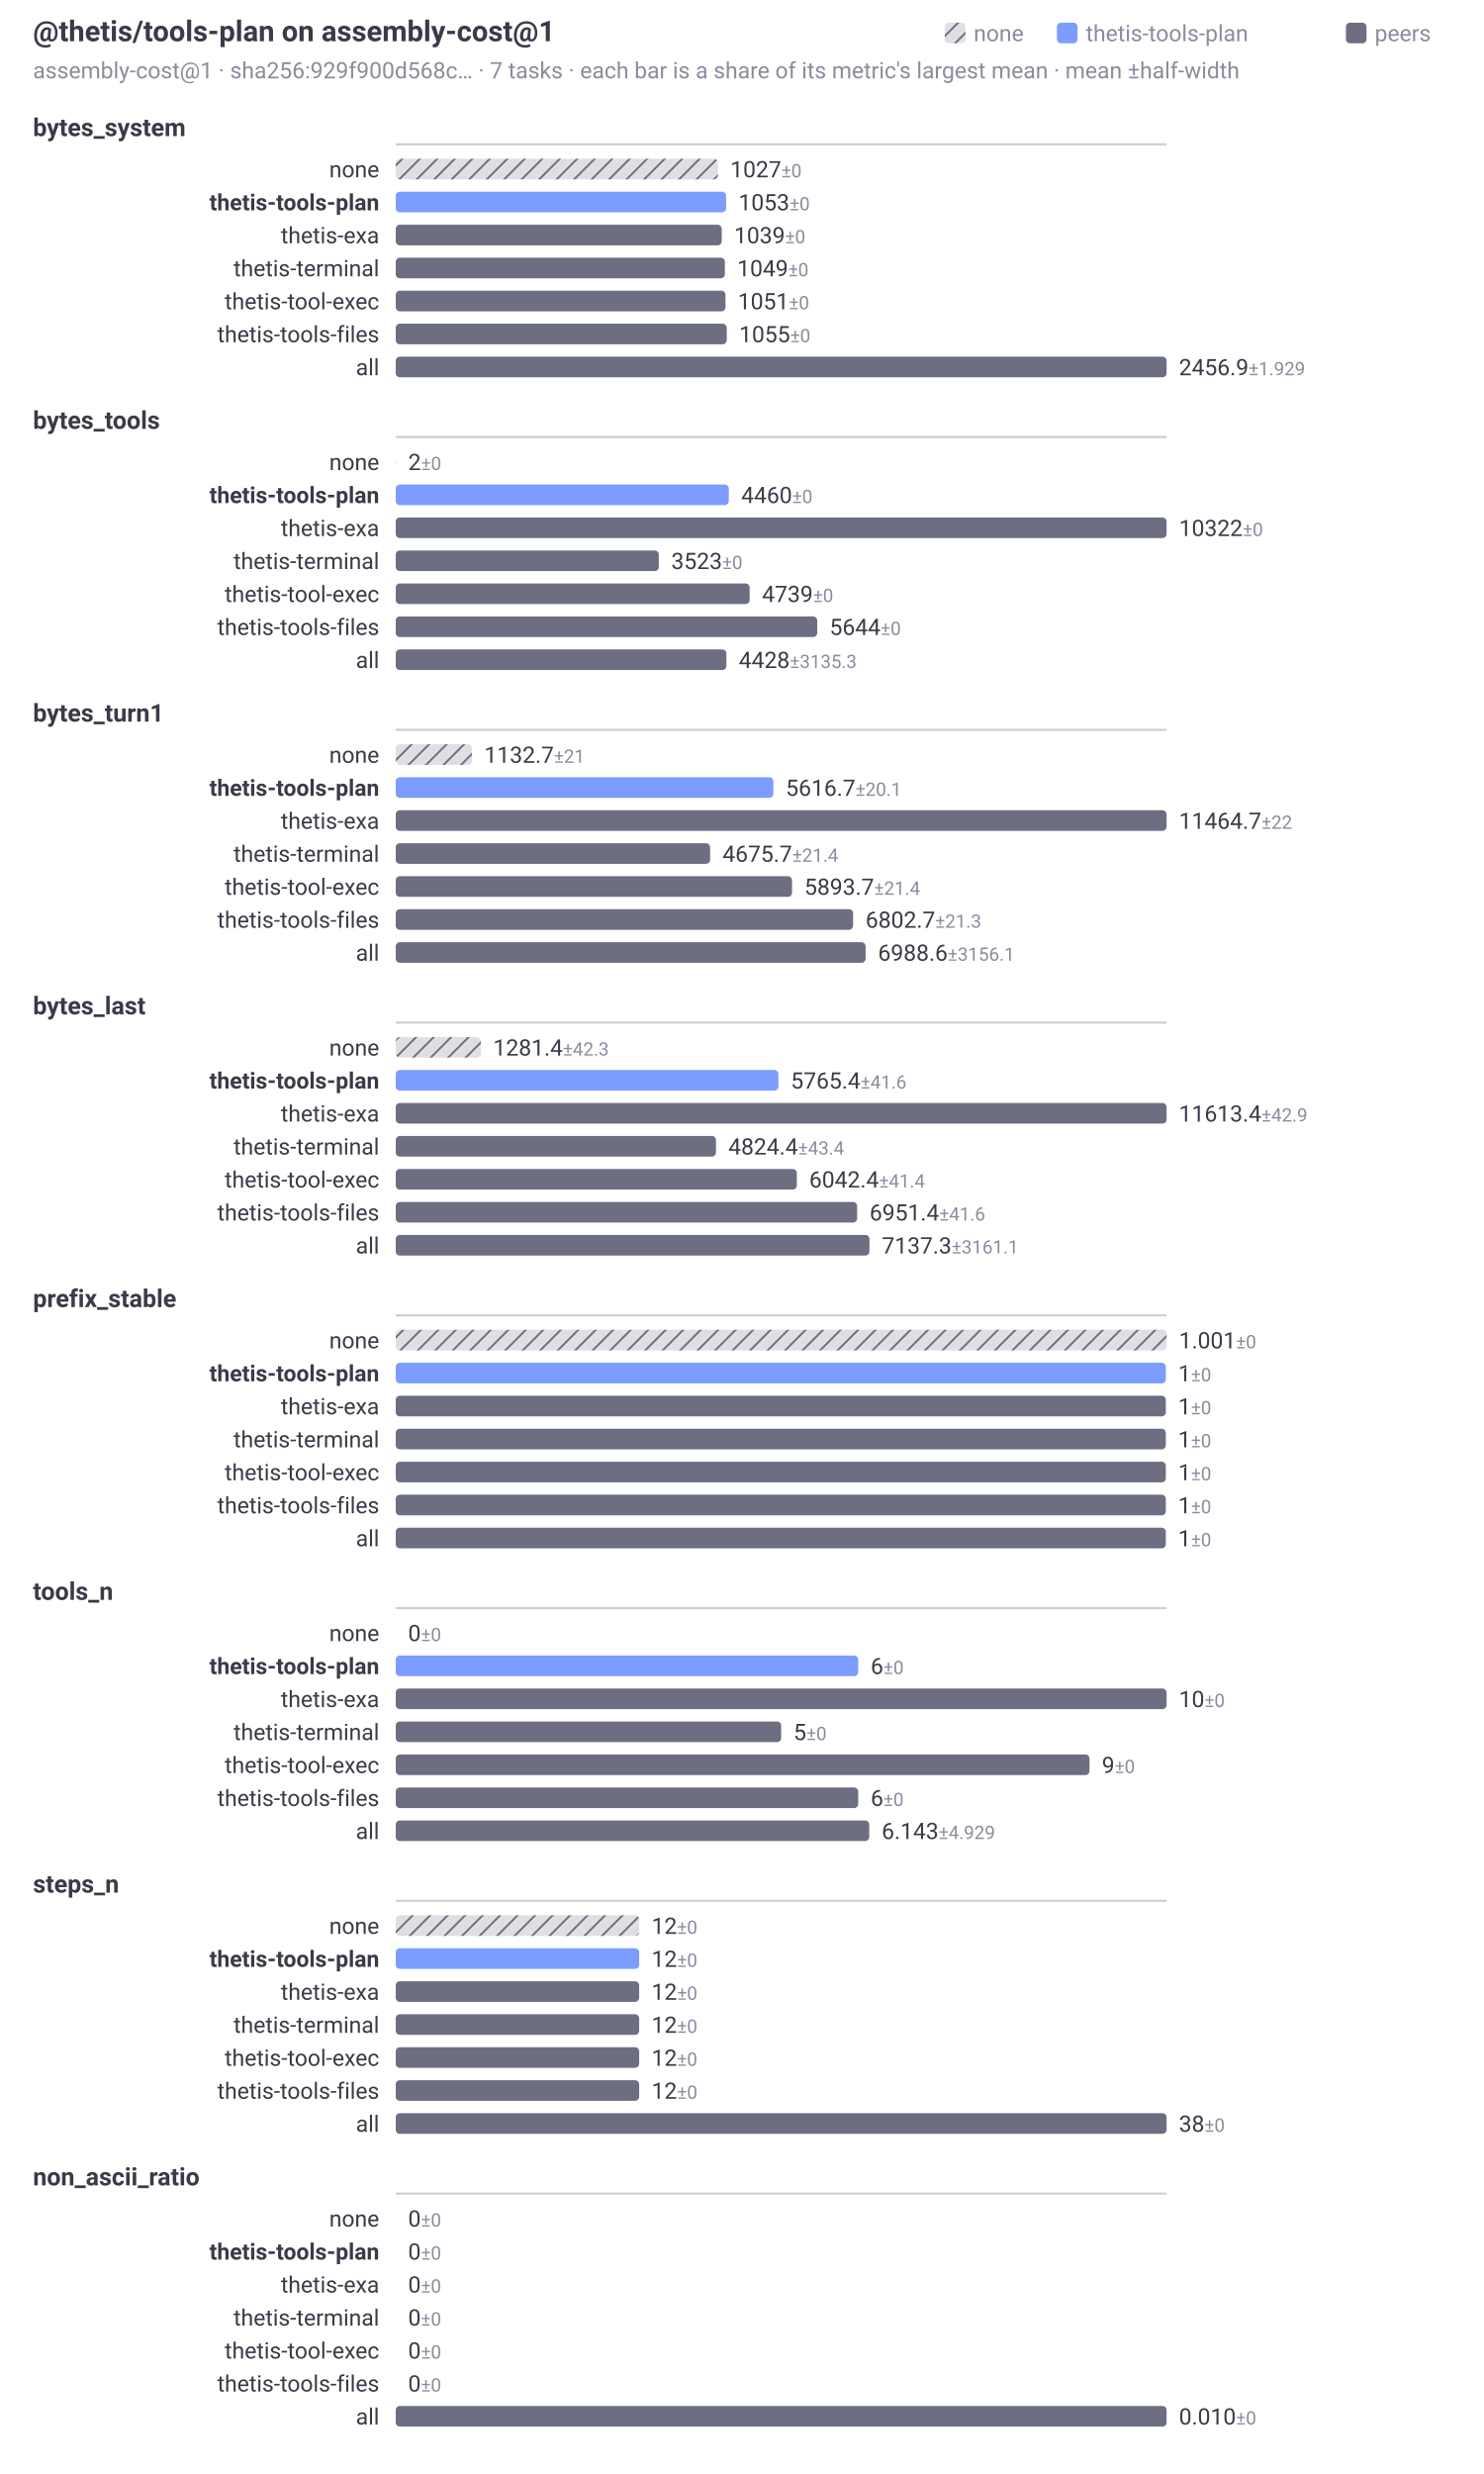
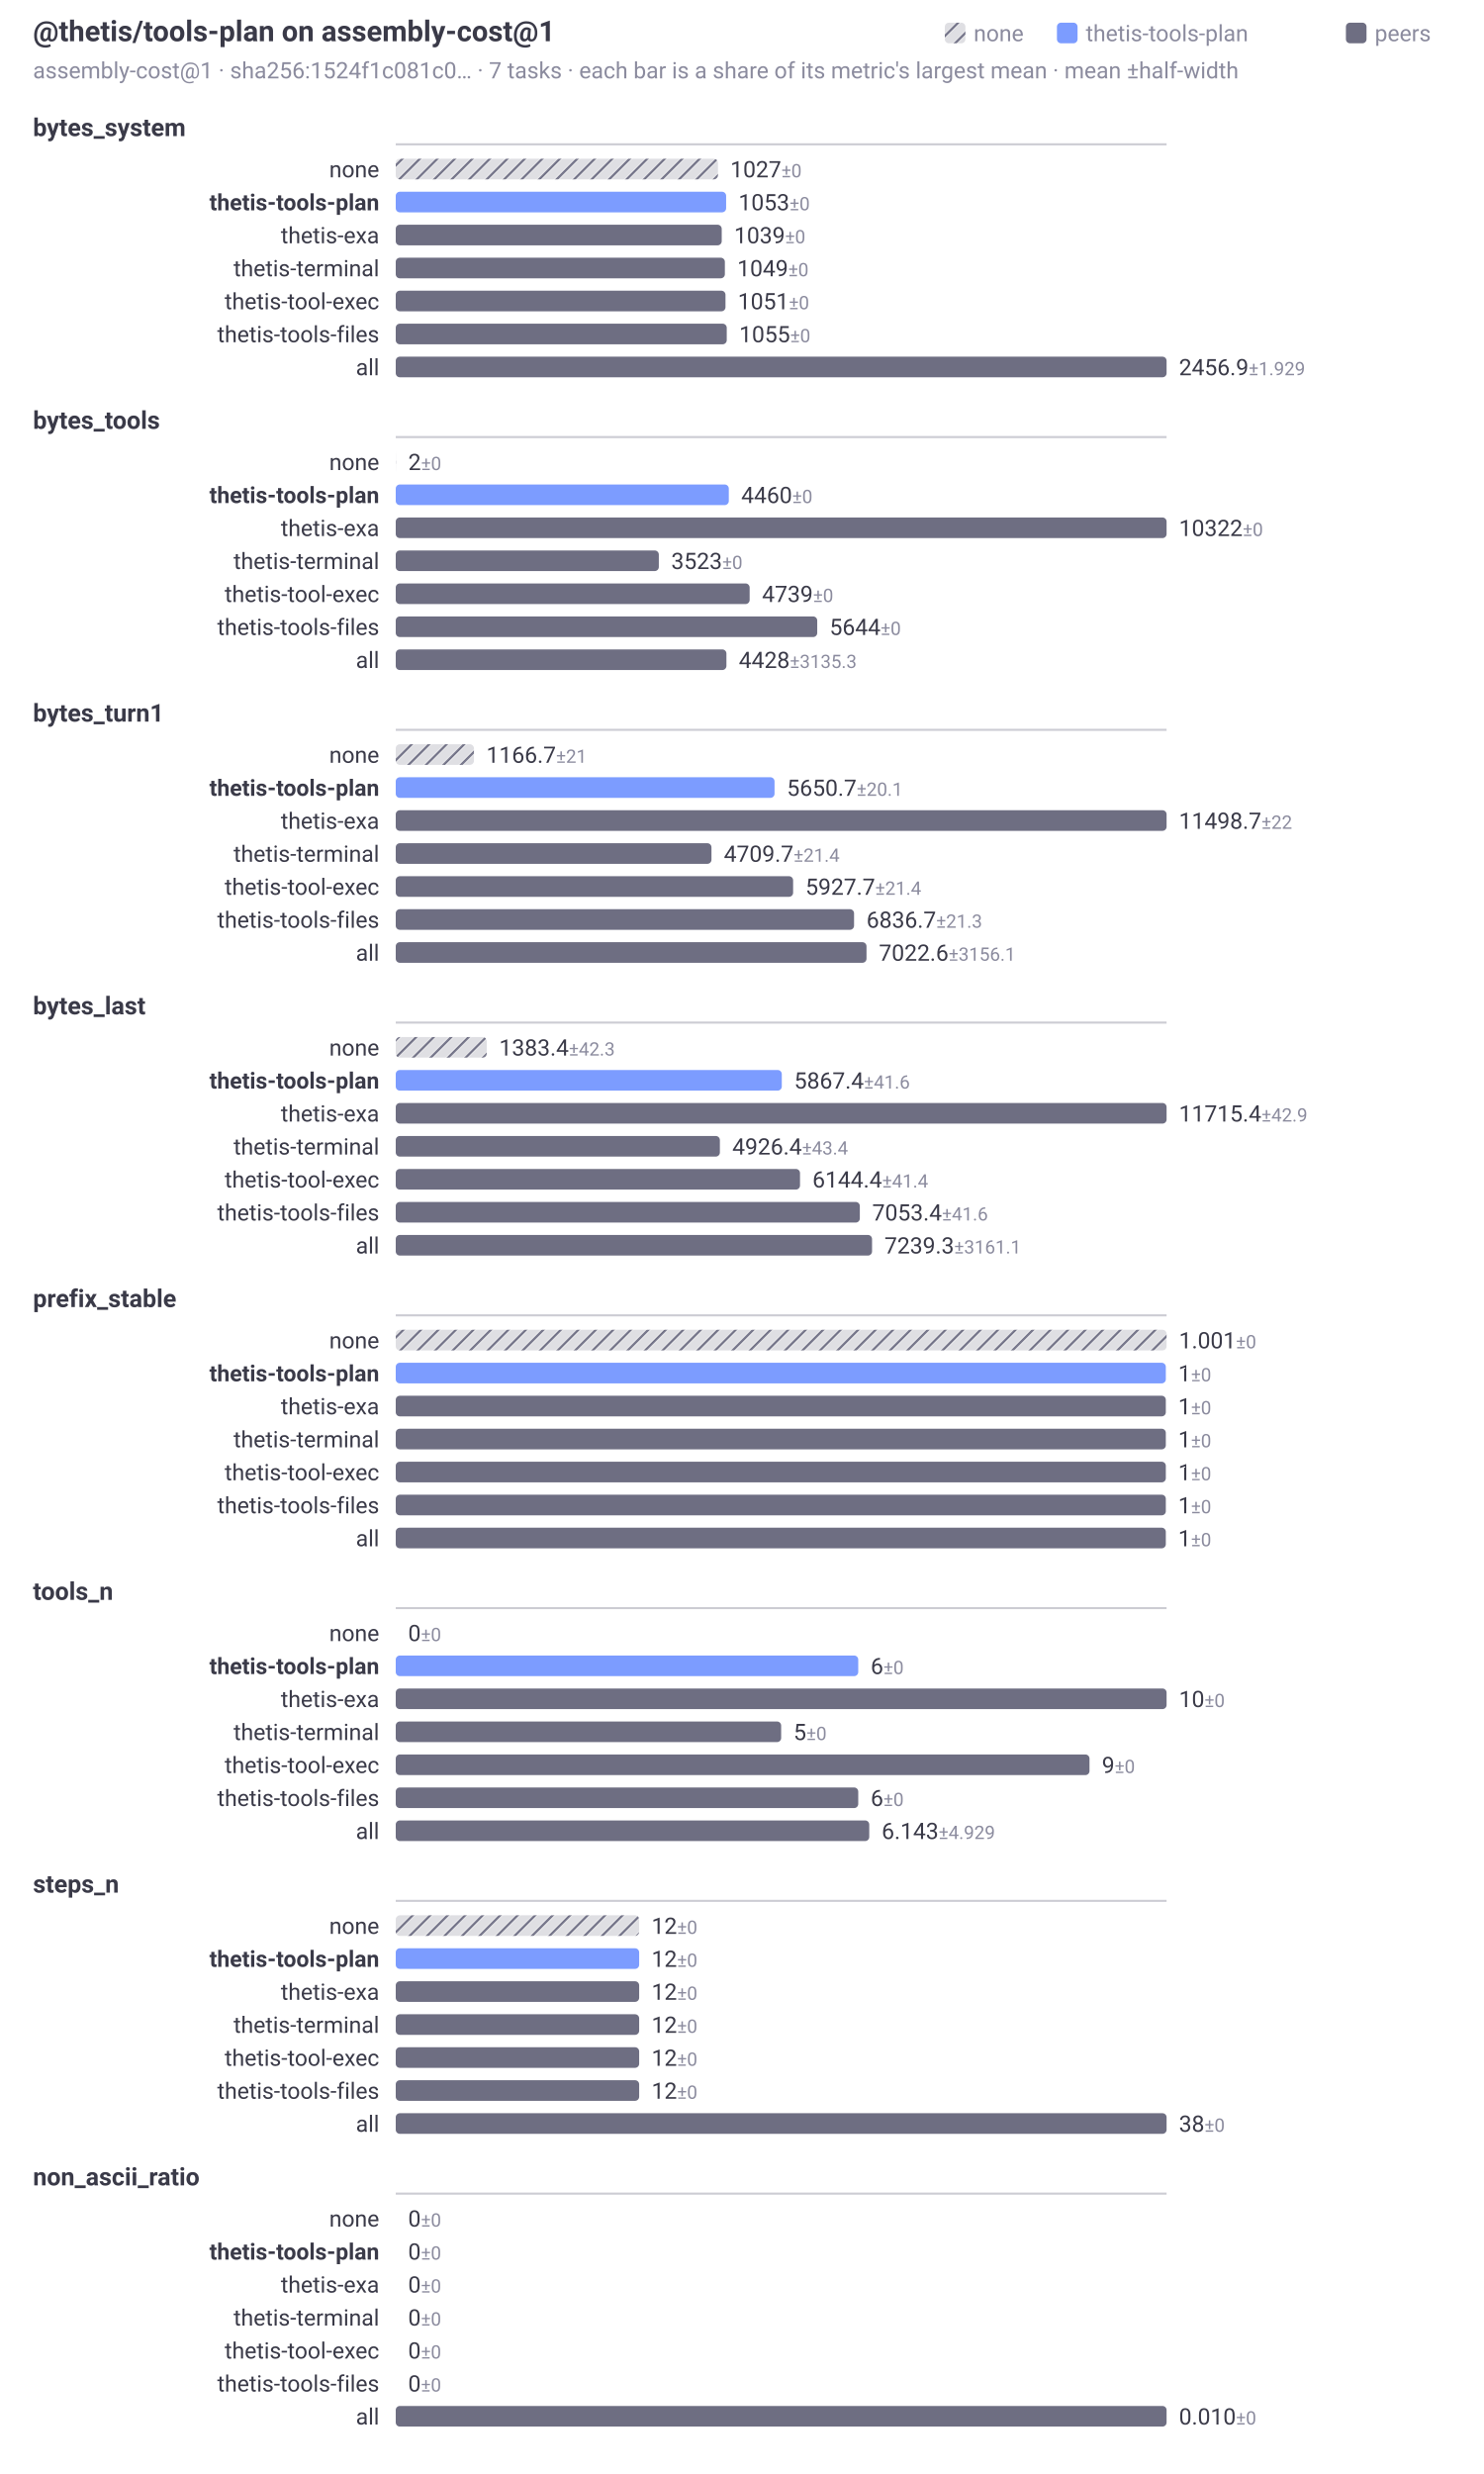
<svg xmlns="http://www.w3.org/2000/svg" width="720" height="1200" viewBox="0 0 720 1200" role="img" aria-labelledby="t d" font-family="system-ui, -apple-system, Segoe UI, Roboto, sans-serif">
  <style>.t{fill:#3a3a48}.f{fill:#8b8b9e}@media (prefers-color-scheme:dark){.t{fill:#d2d2dc}.f{fill:#9a9aae}}</style>
  <defs>
    <pattern id="hatch" width="6" height="6" patternUnits="userSpaceOnUse" patternTransform="rotate(45)">
      <rect width="6" height="6" fill="#6e6e82" fill-opacity="0.22" />
      <line x1="0" y1="0" x2="0" y2="6" stroke="#6e6e82" stroke-width="2" />
    </pattern>
  </defs>
  <text class="t" x="16" y="20" font-size="14" font-weight="600">@thetis/tools-plan on assembly-cost@1</text>
-   <text class="f" x="16" y="38" font-size="11">assembly-cost@1 · sha256:929f900d568c… · 7 tasks · each bar is a share of its metric's largest mean · mean ±half-width</text>
+   <text class="f" x="16" y="38" font-size="11">assembly-cost@1 · sha256:1524f1c081c0… · 7 tasks · each bar is a share of its metric's largest mean · mean ±half-width</text>
  <rect x="653" y="11" width="10" height="10" rx="2" fill="#6e6e82" />
  <text class="f" x="667" y="20" font-size="11">peers</text>
  <rect x="512.8" y="11" width="10" height="10" rx="2" fill="#7c9cff" />
  <text class="f" x="526.8" y="20" font-size="11">thetis-tools-plan</text>
  <rect x="458.4" y="11" width="10" height="10" rx="2" fill="url(#hatch)" />
  <text class="f" x="472.4" y="20" font-size="11">none</text>
  <text class="t" x="16" y="66" font-size="12" font-weight="600">bytes_system</text>
  <line x1="192" y1="70" x2="566" y2="70" stroke="#6e6e82" stroke-opacity="0.35" stroke-width="1" />
  <text class="t" x="184" y="86" font-size="11" text-anchor="end">none</text>
  <rect x="192" y="77" width="156.34" height="10" rx="2" fill="url(#hatch)" />
  <text class="t" x="354.34" y="86" font-size="11">1027<tspan class="f" font-size="9"> ±0</tspan>
  </text>
  <text class="t" x="184" y="102" font-size="11" text-anchor="end" font-weight="600">thetis-tools-plan</text>
  <rect x="192" y="93" width="160.3" height="10" rx="2" fill="#7c9cff" />
  <text class="t" x="358.3" y="102" font-size="11">1053<tspan class="f" font-size="9"> ±0</tspan>
  </text>
  <text class="t" x="184" y="118" font-size="11" text-anchor="end">thetis-exa</text>
  <rect x="192" y="109" width="158.16" height="10" rx="2" fill="#6e6e82" />
  <text class="t" x="356.16" y="118" font-size="11">1039<tspan class="f" font-size="9"> ±0</tspan>
  </text>
  <text class="t" x="184" y="134" font-size="11" text-anchor="end">thetis-terminal</text>
  <rect x="192" y="125" width="159.69" height="10" rx="2" fill="#6e6e82" />
  <text class="t" x="357.69" y="134" font-size="11">1049<tspan class="f" font-size="9"> ±0</tspan>
  </text>
  <text class="t" x="184" y="150" font-size="11" text-anchor="end">thetis-tool-exec</text>
  <rect x="192" y="141" width="159.99" height="10" rx="2" fill="#6e6e82" />
  <text class="t" x="357.99" y="150" font-size="11">1051<tspan class="f" font-size="9"> ±0</tspan>
  </text>
  <text class="t" x="184" y="166" font-size="11" text-anchor="end">thetis-tools-files</text>
  <rect x="192" y="157" width="160.6" height="10" rx="2" fill="#6e6e82" />
  <text class="t" x="358.6" y="166" font-size="11">1055<tspan class="f" font-size="9"> ±0</tspan>
  </text>
  <text class="t" x="184" y="182" font-size="11" text-anchor="end">all</text>
  <rect x="192" y="173" width="374" height="10" rx="2" fill="#6e6e82" />
  <text class="t" x="572" y="182" font-size="11">2456.9<tspan class="f" font-size="9"> ±1.929</tspan>
  </text>
  <text class="t" x="16" y="208" font-size="12" font-weight="600">bytes_tools</text>
  <line x1="192" y1="212" x2="566" y2="212" stroke="#6e6e82" stroke-opacity="0.35" stroke-width="1" />
  <text class="t" x="184" y="228" font-size="11" text-anchor="end">none</text>
  <rect x="192" y="219" width="0.07" height="10" rx="2" fill="url(#hatch)" />
  <text class="t" x="198.07" y="228" font-size="11">2<tspan class="f" font-size="9"> ±0</tspan>
  </text>
  <text class="t" x="184" y="244" font-size="11" text-anchor="end" font-weight="600">thetis-tools-plan</text>
  <rect x="192" y="235" width="161.6" height="10" rx="2" fill="#7c9cff" />
  <text class="t" x="359.6" y="244" font-size="11">4460<tspan class="f" font-size="9"> ±0</tspan>
  </text>
  <text class="t" x="184" y="260" font-size="11" text-anchor="end">thetis-exa</text>
  <rect x="192" y="251" width="374" height="10" rx="2" fill="#6e6e82" />
  <text class="t" x="572" y="260" font-size="11">10322<tspan class="f" font-size="9"> ±0</tspan>
  </text>
  <text class="t" x="184" y="276" font-size="11" text-anchor="end">thetis-terminal</text>
  <rect x="192" y="267" width="127.65" height="10" rx="2" fill="#6e6e82" />
  <text class="t" x="325.65" y="276" font-size="11">3523<tspan class="f" font-size="9"> ±0</tspan>
  </text>
  <text class="t" x="184" y="292" font-size="11" text-anchor="end">thetis-tool-exec</text>
  <rect x="192" y="283" width="171.71" height="10" rx="2" fill="#6e6e82" />
  <text class="t" x="369.71" y="292" font-size="11">4739<tspan class="f" font-size="9"> ±0</tspan>
  </text>
  <text class="t" x="184" y="308" font-size="11" text-anchor="end">thetis-tools-files</text>
  <rect x="192" y="299" width="204.5" height="10" rx="2" fill="#6e6e82" />
  <text class="t" x="402.5" y="308" font-size="11">5644<tspan class="f" font-size="9"> ±0</tspan>
  </text>
  <text class="t" x="184" y="324" font-size="11" text-anchor="end">all</text>
  <rect x="192" y="315" width="160.44" height="10" rx="2" fill="#6e6e82" />
  <text class="t" x="358.44" y="324" font-size="11">4428<tspan class="f" font-size="9"> ±3135.3</tspan>
  </text>
  <text class="t" x="16" y="350" font-size="12" font-weight="600">bytes_turn1</text>
  <line x1="192" y1="354" x2="566" y2="354" stroke="#6e6e82" stroke-opacity="0.35" stroke-width="1" />
  <text class="t" x="184" y="370" font-size="11" text-anchor="end">none</text>
-   <rect x="192" y="361" width="36.95" height="10" rx="2" fill="url(#hatch)" />
-   <text class="t" x="234.95" y="370" font-size="11">1132.7<tspan class="f" font-size="9"> ±21</tspan>
+   <rect x="192" y="361" width="37.95" height="10" rx="2" fill="url(#hatch)" />
+   <text class="t" x="235.95" y="370" font-size="11">1166.7<tspan class="f" font-size="9"> ±21</tspan>
  </text>
  <text class="t" x="184" y="386" font-size="11" text-anchor="end" font-weight="600">thetis-tools-plan</text>
-   <rect x="192" y="377" width="183.23" height="10" rx="2" fill="#7c9cff" />
-   <text class="t" x="381.23" y="386" font-size="11">5616.7<tspan class="f" font-size="9"> ±20.1</tspan>
+   <rect x="192" y="377" width="183.79" height="10" rx="2" fill="#7c9cff" />
+   <text class="t" x="381.79" y="386" font-size="11">5650.7<tspan class="f" font-size="9"> ±20.1</tspan>
  </text>
  <text class="t" x="184" y="402" font-size="11" text-anchor="end">thetis-exa</text>
  <rect x="192" y="393" width="374" height="10" rx="2" fill="#6e6e82" />
-   <text class="t" x="572" y="402" font-size="11">11464.7<tspan class="f" font-size="9"> ±22</tspan>
+   <text class="t" x="572" y="402" font-size="11">11498.7<tspan class="f" font-size="9"> ±22</tspan>
  </text>
  <text class="t" x="184" y="418" font-size="11" text-anchor="end">thetis-terminal</text>
-   <rect x="192" y="409" width="152.53" height="10" rx="2" fill="#6e6e82" />
-   <text class="t" x="350.53" y="418" font-size="11">4675.7<tspan class="f" font-size="9"> ±21.4</tspan>
+   <rect x="192" y="409" width="153.19" height="10" rx="2" fill="#6e6e82" />
+   <text class="t" x="351.19" y="418" font-size="11">4709.7<tspan class="f" font-size="9"> ±21.4</tspan>
  </text>
  <text class="t" x="184" y="434" font-size="11" text-anchor="end">thetis-tool-exec</text>
-   <rect x="192" y="425" width="192.26" height="10" rx="2" fill="#6e6e82" />
-   <text class="t" x="390.26" y="434" font-size="11">5893.7<tspan class="f" font-size="9"> ±21.4</tspan>
+   <rect x="192" y="425" width="192.8" height="10" rx="2" fill="#6e6e82" />
+   <text class="t" x="390.8" y="434" font-size="11">5927.7<tspan class="f" font-size="9"> ±21.4</tspan>
  </text>
  <text class="t" x="184" y="450" font-size="11" text-anchor="end">thetis-tools-files</text>
-   <rect x="192" y="441" width="221.92" height="10" rx="2" fill="#6e6e82" />
-   <text class="t" x="419.92" y="450" font-size="11">6802.7<tspan class="f" font-size="9"> ±21.3</tspan>
+   <rect x="192" y="441" width="222.37" height="10" rx="2" fill="#6e6e82" />
+   <text class="t" x="420.37" y="450" font-size="11">6836.7<tspan class="f" font-size="9"> ±21.3</tspan>
  </text>
  <text class="t" x="184" y="466" font-size="11" text-anchor="end">all</text>
-   <rect x="192" y="457" width="227.98" height="10" rx="2" fill="#6e6e82" />
-   <text class="t" x="425.98" y="466" font-size="11">6988.6<tspan class="f" font-size="9"> ±3156.1</tspan>
+   <rect x="192" y="457" width="228.41" height="10" rx="2" fill="#6e6e82" />
+   <text class="t" x="426.41" y="466" font-size="11">7022.6<tspan class="f" font-size="9"> ±3156.1</tspan>
  </text>
  <text class="t" x="16" y="492" font-size="12" font-weight="600">bytes_last</text>
  <line x1="192" y1="496" x2="566" y2="496" stroke="#6e6e82" stroke-opacity="0.35" stroke-width="1" />
  <text class="t" x="184" y="512" font-size="11" text-anchor="end">none</text>
-   <rect x="192" y="503" width="41.27" height="10" rx="2" fill="url(#hatch)" />
-   <text class="t" x="239.27" y="512" font-size="11">1281.4<tspan class="f" font-size="9"> ±42.3</tspan>
+   <rect x="192" y="503" width="44.16" height="10" rx="2" fill="url(#hatch)" />
+   <text class="t" x="242.16" y="512" font-size="11">1383.4<tspan class="f" font-size="9"> ±42.3</tspan>
  </text>
  <text class="t" x="184" y="528" font-size="11" text-anchor="end" font-weight="600">thetis-tools-plan</text>
-   <rect x="192" y="519" width="185.67" height="10" rx="2" fill="#7c9cff" />
-   <text class="t" x="383.67" y="528" font-size="11">5765.4<tspan class="f" font-size="9"> ±41.6</tspan>
+   <rect x="192" y="519" width="187.31" height="10" rx="2" fill="#7c9cff" />
+   <text class="t" x="385.31" y="528" font-size="11">5867.4<tspan class="f" font-size="9"> ±41.6</tspan>
  </text>
  <text class="t" x="184" y="544" font-size="11" text-anchor="end">thetis-exa</text>
  <rect x="192" y="535" width="374" height="10" rx="2" fill="#6e6e82" />
-   <text class="t" x="572" y="544" font-size="11">11613.4<tspan class="f" font-size="9"> ±42.9</tspan>
+   <text class="t" x="572" y="544" font-size="11">11715.4<tspan class="f" font-size="9"> ±42.9</tspan>
  </text>
  <text class="t" x="184" y="560" font-size="11" text-anchor="end">thetis-terminal</text>
-   <rect x="192" y="551" width="155.37" height="10" rx="2" fill="#6e6e82" />
-   <text class="t" x="353.37" y="560" font-size="11">4824.4<tspan class="f" font-size="9"> ±43.4</tspan>
+   <rect x="192" y="551" width="157.27" height="10" rx="2" fill="#6e6e82" />
+   <text class="t" x="355.27" y="560" font-size="11">4926.4<tspan class="f" font-size="9"> ±43.4</tspan>
  </text>
  <text class="t" x="184" y="576" font-size="11" text-anchor="end">thetis-tool-exec</text>
-   <rect x="192" y="567" width="194.59" height="10" rx="2" fill="#6e6e82" />
-   <text class="t" x="392.59" y="576" font-size="11">6042.4<tspan class="f" font-size="9"> ±41.4</tspan>
+   <rect x="192" y="567" width="196.15" height="10" rx="2" fill="#6e6e82" />
+   <text class="t" x="394.15" y="576" font-size="11">6144.4<tspan class="f" font-size="9"> ±41.4</tspan>
  </text>
  <text class="t" x="184" y="592" font-size="11" text-anchor="end">thetis-tools-files</text>
-   <rect x="192" y="583" width="223.86" height="10" rx="2" fill="#6e6e82" />
-   <text class="t" x="421.86" y="592" font-size="11">6951.4<tspan class="f" font-size="9"> ±41.6</tspan>
+   <rect x="192" y="583" width="225.17" height="10" rx="2" fill="#6e6e82" />
+   <text class="t" x="423.17" y="592" font-size="11">7053.4<tspan class="f" font-size="9"> ±41.6</tspan>
  </text>
  <text class="t" x="184" y="608" font-size="11" text-anchor="end">all</text>
-   <rect x="192" y="599" width="229.85" height="10" rx="2" fill="#6e6e82" />
-   <text class="t" x="427.85" y="608" font-size="11">7137.3<tspan class="f" font-size="9"> ±3161.1</tspan>
+   <rect x="192" y="599" width="231.1" height="10" rx="2" fill="#6e6e82" />
+   <text class="t" x="429.1" y="608" font-size="11">7239.3<tspan class="f" font-size="9"> ±3161.1</tspan>
  </text>
  <text class="t" x="16" y="634" font-size="12" font-weight="600">prefix_stable</text>
  <line x1="192" y1="638" x2="566" y2="638" stroke="#6e6e82" stroke-opacity="0.35" stroke-width="1" />
  <text class="t" x="184" y="654" font-size="11" text-anchor="end">none</text>
  <rect x="192" y="645" width="374" height="10" rx="2" fill="url(#hatch)" />
  <text class="t" x="572" y="654" font-size="11">1.001<tspan class="f" font-size="9"> ±0</tspan>
  </text>
  <text class="t" x="184" y="670" font-size="11" text-anchor="end" font-weight="600">thetis-tools-plan</text>
  <rect x="192" y="661" width="373.63" height="10" rx="2" fill="#7c9cff" />
  <text class="t" x="571.63" y="670" font-size="11">1<tspan class="f" font-size="9"> ±0</tspan>
  </text>
  <text class="t" x="184" y="686" font-size="11" text-anchor="end">thetis-exa</text>
  <rect x="192" y="677" width="373.63" height="10" rx="2" fill="#6e6e82" />
  <text class="t" x="571.63" y="686" font-size="11">1<tspan class="f" font-size="9"> ±0</tspan>
  </text>
  <text class="t" x="184" y="702" font-size="11" text-anchor="end">thetis-terminal</text>
  <rect x="192" y="693" width="373.63" height="10" rx="2" fill="#6e6e82" />
  <text class="t" x="571.63" y="702" font-size="11">1<tspan class="f" font-size="9"> ±0</tspan>
  </text>
  <text class="t" x="184" y="718" font-size="11" text-anchor="end">thetis-tool-exec</text>
  <rect x="192" y="709" width="373.63" height="10" rx="2" fill="#6e6e82" />
  <text class="t" x="571.63" y="718" font-size="11">1<tspan class="f" font-size="9"> ±0</tspan>
  </text>
  <text class="t" x="184" y="734" font-size="11" text-anchor="end">thetis-tools-files</text>
  <rect x="192" y="725" width="373.63" height="10" rx="2" fill="#6e6e82" />
  <text class="t" x="571.63" y="734" font-size="11">1<tspan class="f" font-size="9"> ±0</tspan>
  </text>
  <text class="t" x="184" y="750" font-size="11" text-anchor="end">all</text>
  <rect x="192" y="741" width="373.63" height="10" rx="2" fill="#6e6e82" />
  <text class="t" x="571.63" y="750" font-size="11">1<tspan class="f" font-size="9"> ±0</tspan>
  </text>
  <text class="t" x="16" y="776" font-size="12" font-weight="600">tools_n</text>
  <line x1="192" y1="780" x2="566" y2="780" stroke="#6e6e82" stroke-opacity="0.35" stroke-width="1" />
  <text class="t" x="184" y="796" font-size="11" text-anchor="end">none</text>
  <rect x="192" y="787" width="0" height="10" rx="2" fill="url(#hatch)" />
  <text class="t" x="198" y="796" font-size="11">0<tspan class="f" font-size="9"> ±0</tspan>
  </text>
  <text class="t" x="184" y="812" font-size="11" text-anchor="end" font-weight="600">thetis-tools-plan</text>
  <rect x="192" y="803" width="224.4" height="10" rx="2" fill="#7c9cff" />
  <text class="t" x="422.4" y="812" font-size="11">6<tspan class="f" font-size="9"> ±0</tspan>
  </text>
  <text class="t" x="184" y="828" font-size="11" text-anchor="end">thetis-exa</text>
  <rect x="192" y="819" width="374" height="10" rx="2" fill="#6e6e82" />
  <text class="t" x="572" y="828" font-size="11">10<tspan class="f" font-size="9"> ±0</tspan>
  </text>
  <text class="t" x="184" y="844" font-size="11" text-anchor="end">thetis-terminal</text>
  <rect x="192" y="835" width="187" height="10" rx="2" fill="#6e6e82" />
  <text class="t" x="385" y="844" font-size="11">5<tspan class="f" font-size="9"> ±0</tspan>
  </text>
  <text class="t" x="184" y="860" font-size="11" text-anchor="end">thetis-tool-exec</text>
  <rect x="192" y="851" width="336.6" height="10" rx="2" fill="#6e6e82" />
  <text class="t" x="534.6" y="860" font-size="11">9<tspan class="f" font-size="9"> ±0</tspan>
  </text>
  <text class="t" x="184" y="876" font-size="11" text-anchor="end">thetis-tools-files</text>
  <rect x="192" y="867" width="224.4" height="10" rx="2" fill="#6e6e82" />
  <text class="t" x="422.4" y="876" font-size="11">6<tspan class="f" font-size="9"> ±0</tspan>
  </text>
  <text class="t" x="184" y="892" font-size="11" text-anchor="end">all</text>
  <rect x="192" y="883" width="229.74" height="10" rx="2" fill="#6e6e82" />
  <text class="t" x="427.74" y="892" font-size="11">6.143<tspan class="f" font-size="9"> ±4.929</tspan>
  </text>
  <text class="t" x="16" y="918" font-size="12" font-weight="600">steps_n</text>
  <line x1="192" y1="922" x2="566" y2="922" stroke="#6e6e82" stroke-opacity="0.35" stroke-width="1" />
  <text class="t" x="184" y="938" font-size="11" text-anchor="end">none</text>
  <rect x="192" y="929" width="118.11" height="10" rx="2" fill="url(#hatch)" />
  <text class="t" x="316.11" y="938" font-size="11">12<tspan class="f" font-size="9"> ±0</tspan>
  </text>
  <text class="t" x="184" y="954" font-size="11" text-anchor="end" font-weight="600">thetis-tools-plan</text>
  <rect x="192" y="945" width="118.11" height="10" rx="2" fill="#7c9cff" />
  <text class="t" x="316.11" y="954" font-size="11">12<tspan class="f" font-size="9"> ±0</tspan>
  </text>
  <text class="t" x="184" y="970" font-size="11" text-anchor="end">thetis-exa</text>
  <rect x="192" y="961" width="118.11" height="10" rx="2" fill="#6e6e82" />
  <text class="t" x="316.11" y="970" font-size="11">12<tspan class="f" font-size="9"> ±0</tspan>
  </text>
  <text class="t" x="184" y="986" font-size="11" text-anchor="end">thetis-terminal</text>
  <rect x="192" y="977" width="118.11" height="10" rx="2" fill="#6e6e82" />
  <text class="t" x="316.11" y="986" font-size="11">12<tspan class="f" font-size="9"> ±0</tspan>
  </text>
  <text class="t" x="184" y="1002" font-size="11" text-anchor="end">thetis-tool-exec</text>
  <rect x="192" y="993" width="118.11" height="10" rx="2" fill="#6e6e82" />
  <text class="t" x="316.11" y="1002" font-size="11">12<tspan class="f" font-size="9"> ±0</tspan>
  </text>
  <text class="t" x="184" y="1018" font-size="11" text-anchor="end">thetis-tools-files</text>
  <rect x="192" y="1009" width="118.11" height="10" rx="2" fill="#6e6e82" />
  <text class="t" x="316.11" y="1018" font-size="11">12<tspan class="f" font-size="9"> ±0</tspan>
  </text>
  <text class="t" x="184" y="1034" font-size="11" text-anchor="end">all</text>
  <rect x="192" y="1025" width="374" height="10" rx="2" fill="#6e6e82" />
  <text class="t" x="572" y="1034" font-size="11">38<tspan class="f" font-size="9"> ±0</tspan>
  </text>
  <text class="t" x="16" y="1060" font-size="12" font-weight="600">non_ascii_ratio</text>
  <line x1="192" y1="1064" x2="566" y2="1064" stroke="#6e6e82" stroke-opacity="0.35" stroke-width="1" />
  <text class="t" x="184" y="1080" font-size="11" text-anchor="end">none</text>
  <rect x="192" y="1071" width="0" height="10" rx="2" fill="url(#hatch)" />
  <text class="t" x="198" y="1080" font-size="11">0<tspan class="f" font-size="9"> ±0</tspan>
  </text>
  <text class="t" x="184" y="1096" font-size="11" text-anchor="end" font-weight="600">thetis-tools-plan</text>
  <rect x="192" y="1087" width="0" height="10" rx="2" fill="#7c9cff" />
  <text class="t" x="198" y="1096" font-size="11">0<tspan class="f" font-size="9"> ±0</tspan>
  </text>
  <text class="t" x="184" y="1112" font-size="11" text-anchor="end">thetis-exa</text>
  <rect x="192" y="1103" width="0" height="10" rx="2" fill="#6e6e82" />
  <text class="t" x="198" y="1112" font-size="11">0<tspan class="f" font-size="9"> ±0</tspan>
  </text>
  <text class="t" x="184" y="1128" font-size="11" text-anchor="end">thetis-terminal</text>
  <rect x="192" y="1119" width="0" height="10" rx="2" fill="#6e6e82" />
  <text class="t" x="198" y="1128" font-size="11">0<tspan class="f" font-size="9"> ±0</tspan>
  </text>
  <text class="t" x="184" y="1144" font-size="11" text-anchor="end">thetis-tool-exec</text>
  <rect x="192" y="1135" width="0" height="10" rx="2" fill="#6e6e82" />
  <text class="t" x="198" y="1144" font-size="11">0<tspan class="f" font-size="9"> ±0</tspan>
  </text>
  <text class="t" x="184" y="1160" font-size="11" text-anchor="end">thetis-tools-files</text>
  <rect x="192" y="1151" width="0" height="10" rx="2" fill="#6e6e82" />
  <text class="t" x="198" y="1160" font-size="11">0<tspan class="f" font-size="9"> ±0</tspan>
  </text>
  <text class="t" x="184" y="1176" font-size="11" text-anchor="end">all</text>
  <rect x="192" y="1167" width="374" height="10" rx="2" fill="#6e6e82" />
  <text class="t" x="572" y="1176" font-size="11">0.010<tspan class="f" font-size="9"> ±0</tspan>
  </text>
</svg>
